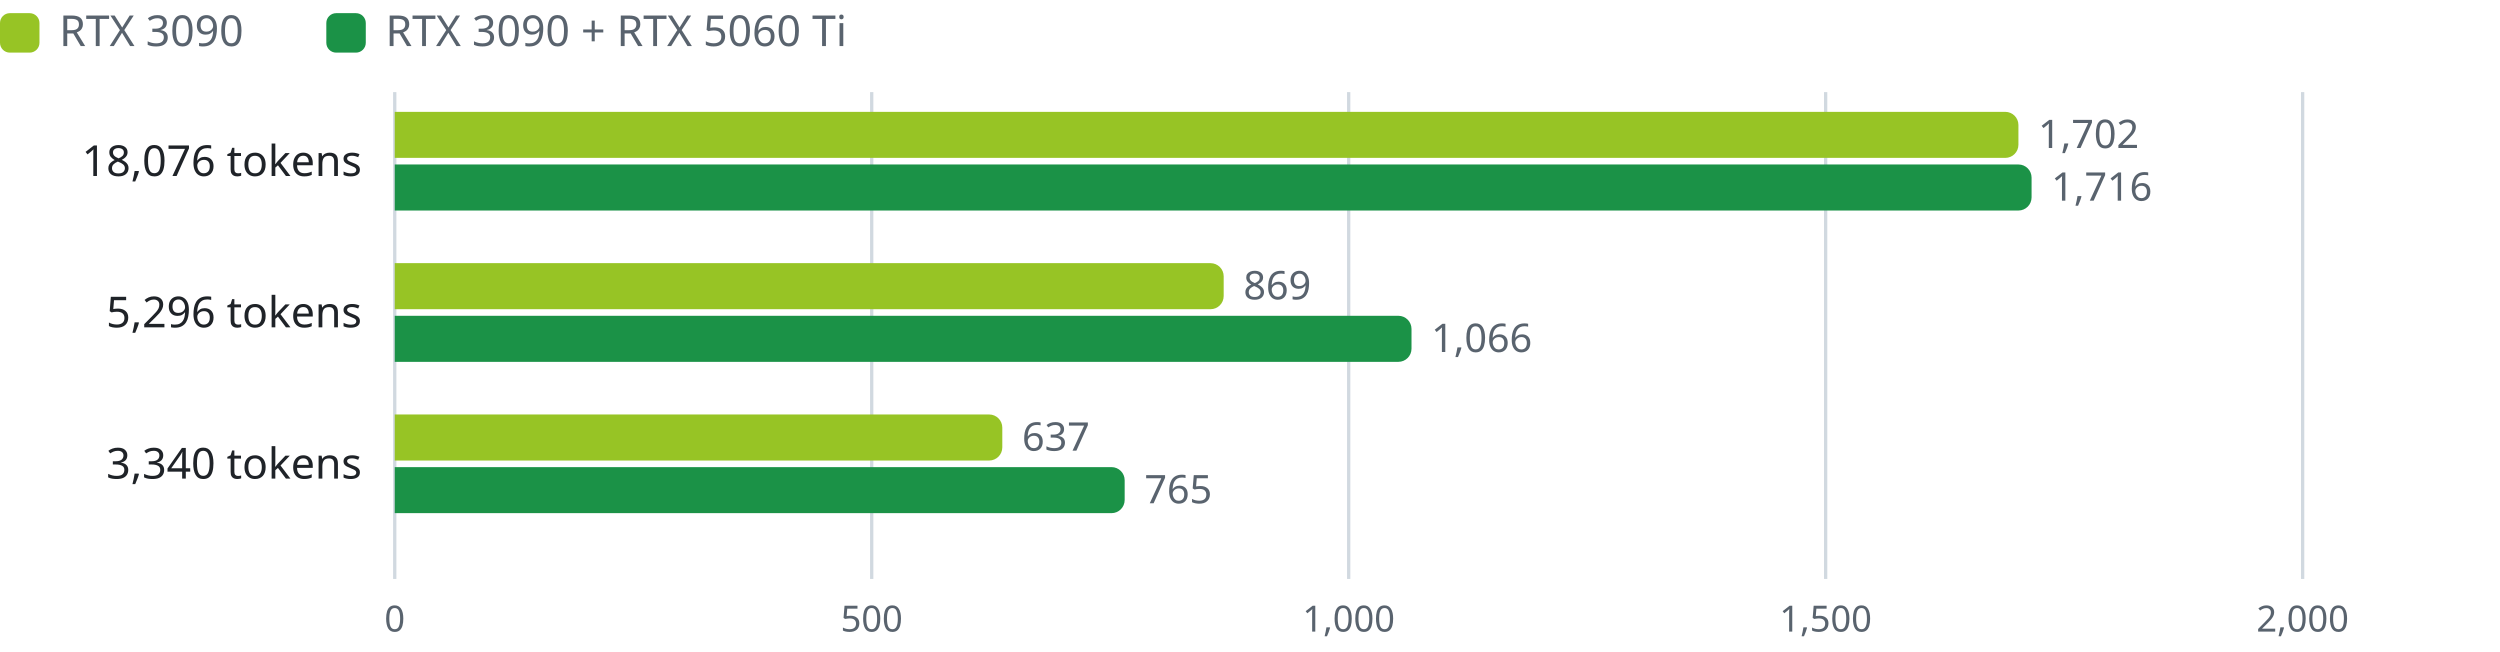
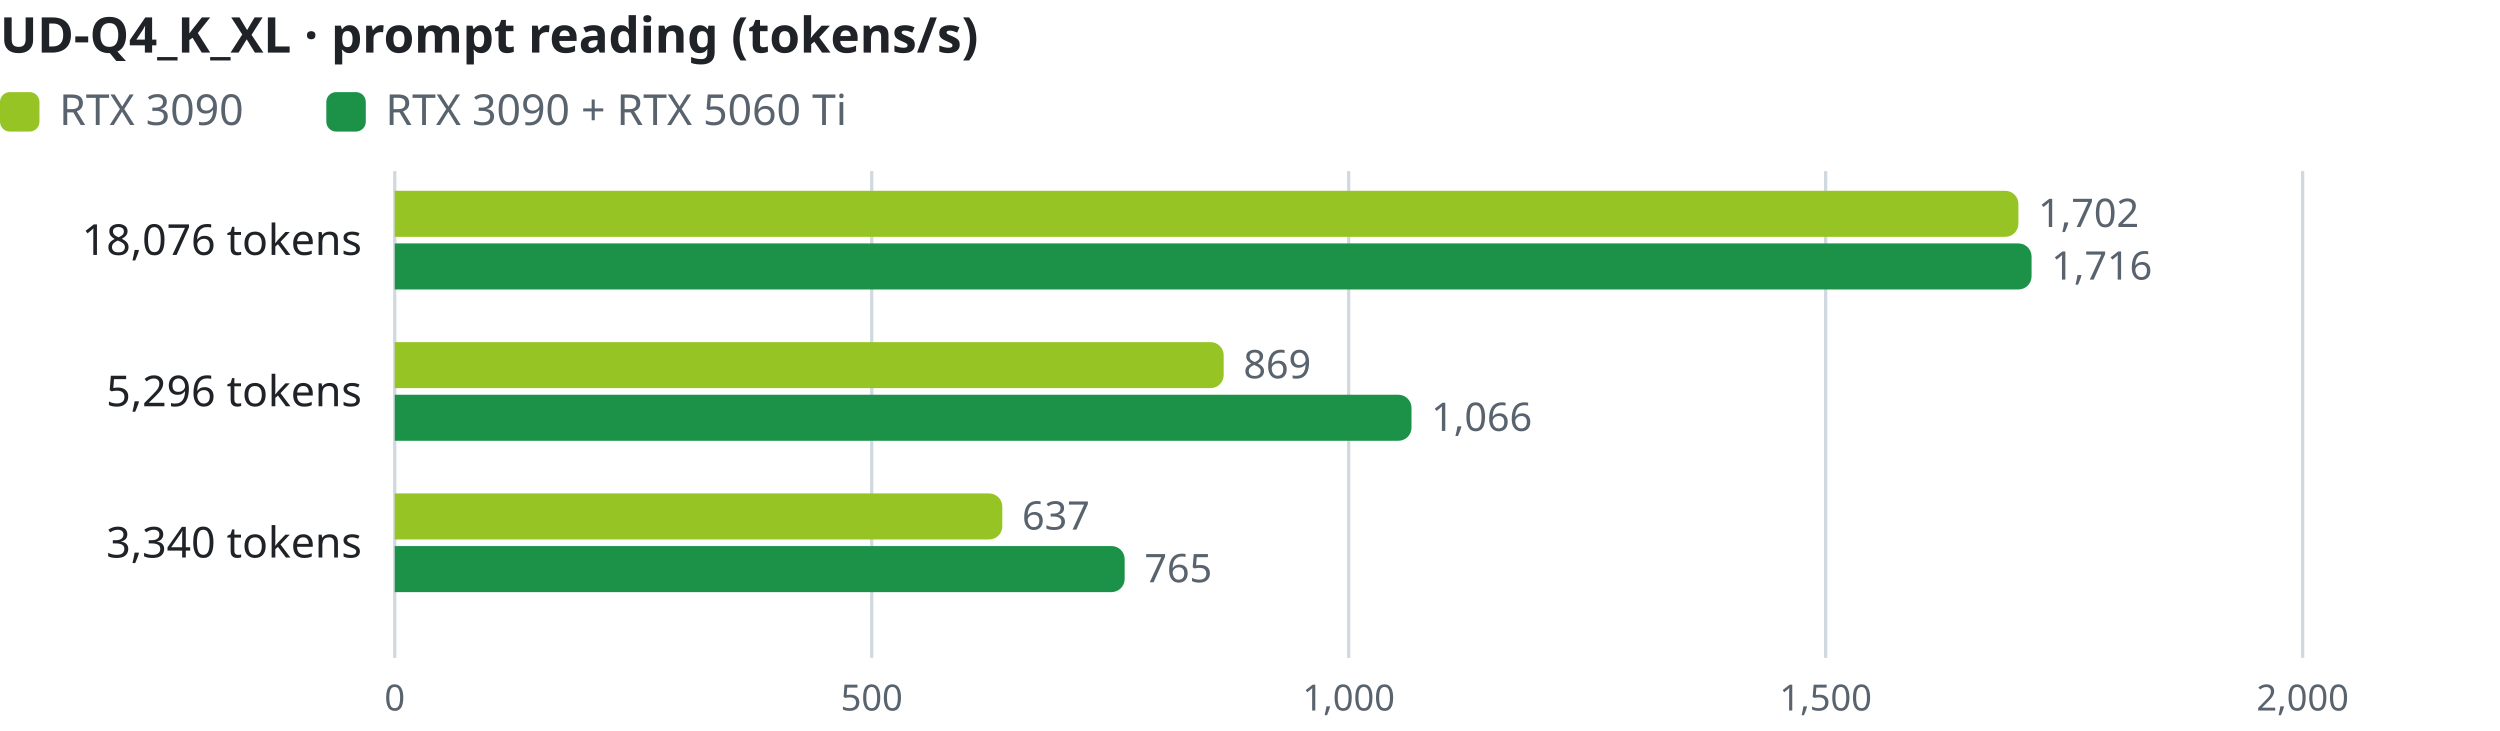
- <svg xmlns="http://www.w3.org/2000/svg" width="760" height="198" viewBox="0 0 760 198" role="img" aria-label="UD-Q4_K_XL prompt reading speed" font-family="-apple-system,BlinkMacSystemFont,'Segoe UI','Noto Sans',Helvetica,Arial,sans-serif">
-   <rect x="0" y="4" width="12" height="12" rx="3" fill="#97c425" />
-   <text x="18" y="14" font-size="13" fill="#59636e">RTX 3090</text>
-   <rect x="99.2" y="4" width="12" height="12" rx="3" fill="#1b9247" />
-   <text x="117.2" y="14" font-size="13" fill="#59636e">RTX 3090 + RTX 5060 Ti</text>
-   <line x1="120.0" y1="28" x2="120.0" y2="176" stroke="#d1d9e0" stroke-width="1" />
-   <text x="120.0" y="192" font-size="11" fill="#59636e" text-anchor="middle">0</text>
-   <line x1="265.0" y1="28" x2="265.0" y2="176" stroke="#d1d9e0" stroke-width="1" />
-   <text x="265.0" y="192" font-size="11" fill="#59636e" text-anchor="middle">500</text>
-   <line x1="410.0" y1="28" x2="410.0" y2="176" stroke="#d1d9e0" stroke-width="1" />
-   <text x="410.0" y="192" font-size="11" fill="#59636e" text-anchor="middle">1,000</text>
-   <line x1="555.0" y1="28" x2="555.0" y2="176" stroke="#d1d9e0" stroke-width="1" />
-   <text x="555.0" y="192" font-size="11" fill="#59636e" text-anchor="middle">1,500</text>
-   <line x1="700.0" y1="28" x2="700.0" y2="176" stroke="#d1d9e0" stroke-width="1" />
-   <text x="700.0" y="192" font-size="11" fill="#59636e" text-anchor="middle">2,000</text>
-   <text x="110" y="53.5" font-size="13" fill="#1f2328" text-anchor="end">18,076 tokens</text>
-   <path d="M120.0,34.0 h489.6 a4,4 0 0 1 4,4 v6.0 a4,4 0 0 1 -4,4 h-489.6 z" fill="#97c425" />
-   <text x="619.6" y="45" font-size="12" fill="#59636e">1,702</text>
-   <path d="M120.0,50.0 h493.6 a4,4 0 0 1 4,4 v6.0 a4,4 0 0 1 -4,4 h-493.6 z" fill="#1b9247" />
-   <text x="623.6" y="61" font-size="12" fill="#59636e">1,716</text>
-   <text x="110" y="99.5" font-size="13" fill="#1f2328" text-anchor="end">5,296 tokens</text>
-   <path d="M120.0,80.0 h248.0 a4,4 0 0 1 4,4 v6.0 a4,4 0 0 1 -4,4 h-248.0 z" fill="#97c425" />
-   <text x="378.0" y="91" font-size="12" fill="#59636e">869</text>
-   <path d="M120.0,96.0 h305.1 a4,4 0 0 1 4,4 v6.0 a4,4 0 0 1 -4,4 h-305.1 z" fill="#1b9247" />
-   <text x="435.1" y="107" font-size="12" fill="#59636e">1,066</text>
-   <text x="110" y="145.5" font-size="13" fill="#1f2328" text-anchor="end">3,340 tokens</text>
-   <path d="M120.0,126.0 h180.7 a4,4 0 0 1 4,4 v6.0 a4,4 0 0 1 -4,4 h-180.7 z" fill="#97c425" />
-   <text x="310.7" y="137" font-size="12" fill="#59636e">637</text>
-   <path d="M120.0,142.0 h217.9 a4,4 0 0 1 4,4 v6.0 a4,4 0 0 1 -4,4 h-217.9 z" fill="#1b9247" />
-   <text x="347.9" y="153" font-size="12" fill="#59636e">765</text>
+ <svg xmlns="http://www.w3.org/2000/svg" width="760" height="222" viewBox="0 0 760 222" role="img" aria-label="UD-Q4_K_XL prompt reading speed" font-family="-apple-system,BlinkMacSystemFont,'Segoe UI','Noto Sans',Helvetica,Arial,sans-serif">
+   <text x="0" y="16" font-size="15" font-weight="600" fill="#1f2328">UD-Q4_K_XL · prompt reading (tokens/s)</text>
+   <rect x="0" y="28" width="12" height="12" rx="3" fill="#97c425" />
+   <text x="18" y="38" font-size="13" fill="#59636e">RTX 3090</text>
+   <rect x="99.2" y="28" width="12" height="12" rx="3" fill="#1b9247" />
+   <text x="117.2" y="38" font-size="13" fill="#59636e">RTX 3090 + RTX 5060 Ti</text>
+   <line x1="120.0" y1="52" x2="120.0" y2="200" stroke="#d1d9e0" stroke-width="1" />
+   <text x="120.0" y="216" font-size="11" fill="#59636e" text-anchor="middle">0</text>
+   <line x1="265.0" y1="52" x2="265.0" y2="200" stroke="#d1d9e0" stroke-width="1" />
+   <text x="265.0" y="216" font-size="11" fill="#59636e" text-anchor="middle">500</text>
+   <line x1="410.0" y1="52" x2="410.0" y2="200" stroke="#d1d9e0" stroke-width="1" />
+   <text x="410.0" y="216" font-size="11" fill="#59636e" text-anchor="middle">1,000</text>
+   <line x1="555.0" y1="52" x2="555.0" y2="200" stroke="#d1d9e0" stroke-width="1" />
+   <text x="555.0" y="216" font-size="11" fill="#59636e" text-anchor="middle">1,500</text>
+   <line x1="700.0" y1="52" x2="700.0" y2="200" stroke="#d1d9e0" stroke-width="1" />
+   <text x="700.0" y="216" font-size="11" fill="#59636e" text-anchor="middle">2,000</text>
+   <text x="110" y="77.5" font-size="13" fill="#1f2328" text-anchor="end">18,076 tokens</text>
+   <path d="M120.0,58.0 h489.6 a4,4 0 0 1 4,4 v6.0 a4,4 0 0 1 -4,4 h-489.6 z" fill="#97c425" />
+   <text x="619.6" y="69" font-size="12" fill="#59636e">1,702</text>
+   <path d="M120.0,74.0 h493.6 a4,4 0 0 1 4,4 v6.0 a4,4 0 0 1 -4,4 h-493.6 z" fill="#1b9247" />
+   <text x="623.6" y="85" font-size="12" fill="#59636e">1,716</text>
+   <text x="110" y="123.5" font-size="13" fill="#1f2328" text-anchor="end">5,296 tokens</text>
+   <path d="M120.0,104.0 h248.0 a4,4 0 0 1 4,4 v6.0 a4,4 0 0 1 -4,4 h-248.0 z" fill="#97c425" />
+   <text x="378.0" y="115" font-size="12" fill="#59636e">869</text>
+   <path d="M120.0,120.0 h305.1 a4,4 0 0 1 4,4 v6.0 a4,4 0 0 1 -4,4 h-305.1 z" fill="#1b9247" />
+   <text x="435.1" y="131" font-size="12" fill="#59636e">1,066</text>
+   <text x="110" y="169.5" font-size="13" fill="#1f2328" text-anchor="end">3,340 tokens</text>
+   <path d="M120.0,150.0 h180.7 a4,4 0 0 1 4,4 v6.0 a4,4 0 0 1 -4,4 h-180.7 z" fill="#97c425" />
+   <text x="310.7" y="161" font-size="12" fill="#59636e">637</text>
+   <path d="M120.0,166.0 h217.9 a4,4 0 0 1 4,4 v6.0 a4,4 0 0 1 -4,4 h-217.9 z" fill="#1b9247" />
+   <text x="347.9" y="177" font-size="12" fill="#59636e">765</text>
</svg>
